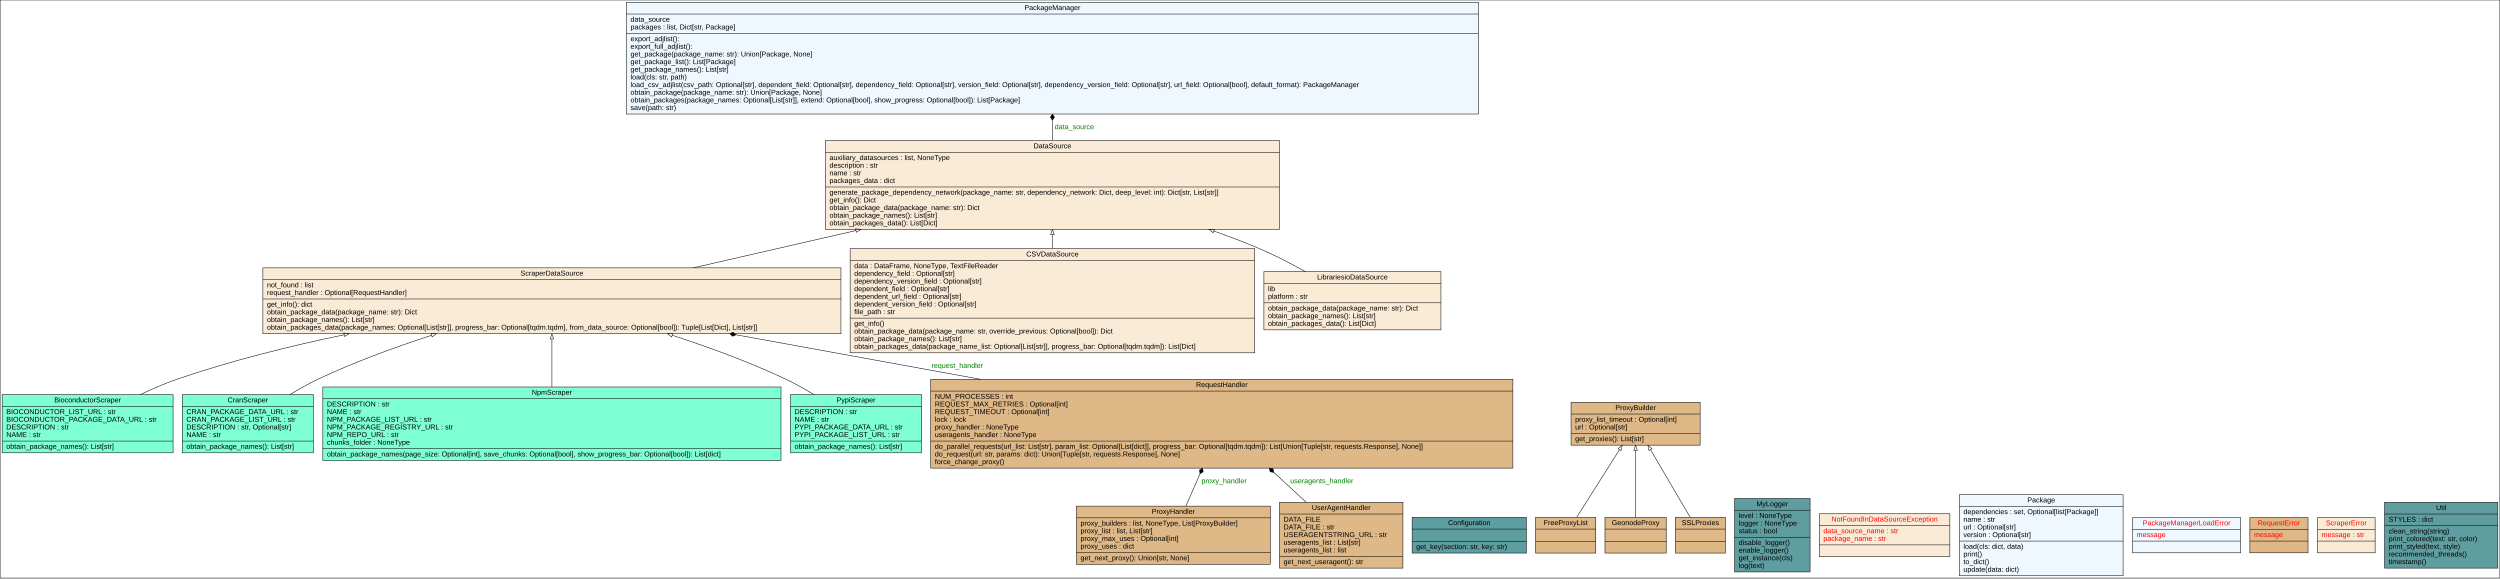
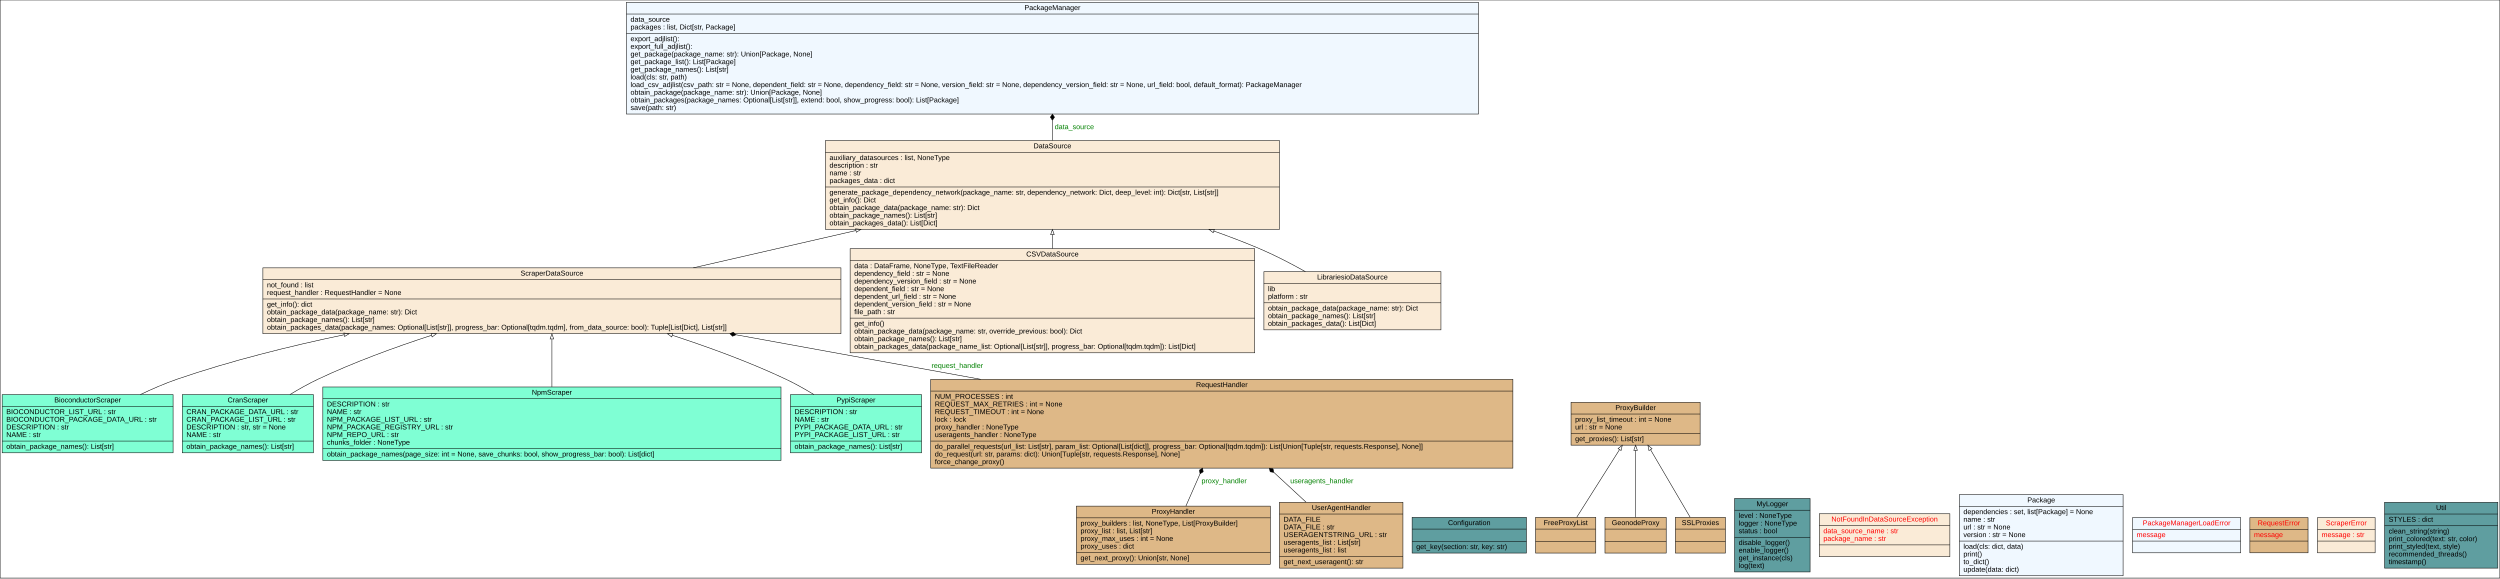
<svg xmlns="http://www.w3.org/2000/svg" width="4900pt" height="1133pt" viewBox="0.00 0.00 4899.50 1133.00">
  <g id="graph0" class="graph" transform="scale(1 1) rotate(0) translate(4 1129)">
    <polygon fill="white" stroke="black" points="-4,4 -4,-1129 4895.5,-1129 4895.5,4 -4,4" />
    <g id="node1" class="node">
      <polygon fill="aquamarine" stroke="black" points="0,-241.5 0,-355.5 335,-355.5 335,-241.5 0,-241.5" />
      <text text-anchor="middle" x="167.5" y="-340.3" font-family="arial" font-size="14.00">BioconductorScraper</text>
      <polyline fill="none" stroke="black" points="0,-332.5 335,-332.5 " />
      <text text-anchor="start" x="8" y="-317.3" font-family="arial" font-size="14.00">BIOCONDUCTOR_LIST_URL : str</text>
      <text text-anchor="start" x="8" y="-302.3" font-family="arial" font-size="14.00">BIOCONDUCTOR_PACKAGE_DATA_URL : str</text>
      <text text-anchor="start" x="8" y="-287.3" font-family="arial" font-size="14.00">DESCRIPTION : str</text>
      <text text-anchor="start" x="8" y="-272.3" font-family="arial" font-size="14.00">NAME : str</text>
      <polyline fill="none" stroke="black" points="0,-264.5 335,-264.5 " />
      <text text-anchor="start" x="8" y="-249.3" font-family="arial" font-size="14.00">obtain_package_names(): List[str]</text>
    </g>
    <g id="node21" class="node">
      <polygon fill="antiquewhite" stroke="black" points="511,-475 511,-604 1644,-604 1644,-475 511,-475" />
      <text text-anchor="middle" x="1077.5" y="-588.8" font-family="arial" font-size="14.00">ScraperDataSource</text>
      <polyline fill="none" stroke="black" points="511,-581 1644,-581 " />
      <text text-anchor="start" x="519" y="-565.8" font-family="arial" font-size="14.00">not_found : list</text>
-       <text text-anchor="start" x="519" y="-550.8" font-family="arial" font-size="14.00">request_handler : Optional[RequestHandler]</text>
+       <text text-anchor="start" x="519" y="-550.8" font-family="arial" font-size="14.00">request_handler : RequestHandler = None</text>
      <polyline fill="none" stroke="black" points="511,-543 1644,-543 " />
      <text text-anchor="start" x="519" y="-527.8" font-family="arial" font-size="14.00">get_info(): dict</text>
      <text text-anchor="start" x="519" y="-512.8" font-family="arial" font-size="14.00">obtain_package_data(package_name: str): Dict</text>
      <text text-anchor="start" x="519" y="-497.8" font-family="arial" font-size="14.00">obtain_package_names(): List[str]</text>
-       <text text-anchor="start" x="519" y="-482.8" font-family="arial" font-size="14.00">obtain_packages_data(package_names: Optional[List[str]], progress_bar: Optional[tqdm.tqdm], from_data_source: Optional[bool]): Tuple[List[Dict], List[str]]</text>
+       <text text-anchor="start" x="519" y="-482.8" font-family="arial" font-size="14.00">obtain_packages_data(package_names: Optional[List[str]], progress_bar: Optional[tqdm.tqdm], from_data_source: bool): Tuple[List[Dict], List[str]]</text>
    </g>
    <g id="edge3" class="edge">
      <path fill="none" stroke="black" d="M270.82,-355.64C294.24,-366.85 319.35,-377.71 343.5,-386 447.35,-421.67 562.47,-450.39 670.15,-472.87" />
      <polygon fill="none" stroke="black" points="669.71,-476.35 680.21,-474.96 671.13,-469.5 669.71,-476.35" />
    </g>
    <g id="node2" class="node">
      <polygon fill="antiquewhite" stroke="black" points="1662,-437.5 1662,-641.5 2455,-641.5 2455,-437.5 1662,-437.5" />
      <text text-anchor="middle" x="2058.5" y="-626.3" font-family="arial" font-size="14.00">CSVDataSource</text>
      <polyline fill="none" stroke="black" points="1662,-618.5 2455,-618.5 " />
      <text text-anchor="start" x="1670" y="-603.3" font-family="arial" font-size="14.00">data : DataFrame, NoneType, TextFileReader</text>
-       <text text-anchor="start" x="1670" y="-588.3" font-family="arial" font-size="14.00">dependency_field : Optional[str]</text>
-       <text text-anchor="start" x="1670" y="-573.3" font-family="arial" font-size="14.00">dependency_version_field : Optional[str]</text>
-       <text text-anchor="start" x="1670" y="-558.3" font-family="arial" font-size="14.00">dependent_field : Optional[str]</text>
-       <text text-anchor="start" x="1670" y="-543.3" font-family="arial" font-size="14.00">dependent_url_field : Optional[str]</text>
-       <text text-anchor="start" x="1670" y="-528.3" font-family="arial" font-size="14.00">dependent_version_field : Optional[str]</text>
+       <text text-anchor="start" x="1670" y="-588.3" font-family="arial" font-size="14.00">dependency_field : str = None</text>
+       <text text-anchor="start" x="1670" y="-573.3" font-family="arial" font-size="14.00">dependency_version_field : str = None</text>
+       <text text-anchor="start" x="1670" y="-558.3" font-family="arial" font-size="14.00">dependent_field : str = None</text>
+       <text text-anchor="start" x="1670" y="-543.3" font-family="arial" font-size="14.00">dependent_url_field : str = None</text>
+       <text text-anchor="start" x="1670" y="-528.3" font-family="arial" font-size="14.00">dependent_version_field : str = None</text>
      <text text-anchor="start" x="1670" y="-513.3" font-family="arial" font-size="14.00">file_path : str</text>
      <polyline fill="none" stroke="black" points="1662,-505.5 2455,-505.5 " />
      <text text-anchor="start" x="1670" y="-490.3" font-family="arial" font-size="14.00">get_info()</text>
-       <text text-anchor="start" x="1670" y="-475.3" font-family="arial" font-size="14.00">obtain_package_data(package_name: str, override_previous: Optional[bool]): Dict</text>
+       <text text-anchor="start" x="1670" y="-475.3" font-family="arial" font-size="14.00">obtain_package_data(package_name: str, override_previous: bool): Dict</text>
      <text text-anchor="start" x="1670" y="-460.3" font-family="arial" font-size="14.00">obtain_package_names(): List[str]</text>
      <text text-anchor="start" x="1670" y="-445.3" font-family="arial" font-size="14.00">obtain_packages_data(package_name_list: Optional[List[str]], progress_bar: Optional[tqdm.tqdm]): List[Dict]</text>
    </g>
    <g id="node5" class="node">
      <polygon fill="antiquewhite" stroke="black" points="1613.5,-679.5 1613.5,-853.5 2503.5,-853.5 2503.5,-679.5 1613.5,-679.5" />
      <text text-anchor="middle" x="2058.5" y="-838.3" font-family="arial" font-size="14.00">DataSource</text>
      <polyline fill="none" stroke="black" points="1613.5,-830.5 2503.5,-830.5 " />
      <text text-anchor="start" x="1621.5" y="-815.3" font-family="arial" font-size="14.00">auxiliary_datasources : list, NoneType</text>
      <text text-anchor="start" x="1621.5" y="-800.3" font-family="arial" font-size="14.00">description : str</text>
      <text text-anchor="start" x="1621.5" y="-785.3" font-family="arial" font-size="14.00">name : str</text>
      <text text-anchor="start" x="1621.5" y="-770.3" font-family="arial" font-size="14.00">packages_data : dict</text>
      <polyline fill="none" stroke="black" points="1613.5,-762.5 2503.5,-762.5 " />
      <text text-anchor="start" x="1621.5" y="-747.3" font-family="arial" font-size="14.00">generate_package_dependency_network(package_name: str, dependency_network: Dict, deep_level: int): Dict[str, List[str]]</text>
      <text text-anchor="start" x="1621.5" y="-732.3" font-family="arial" font-size="14.00">get_info(): Dict</text>
      <text text-anchor="start" x="1621.5" y="-717.3" font-family="arial" font-size="14.00">obtain_package_data(package_name: str): Dict</text>
      <text text-anchor="start" x="1621.5" y="-702.3" font-family="arial" font-size="14.00">obtain_package_names(): List[str]</text>
      <text text-anchor="start" x="1621.5" y="-687.3" font-family="arial" font-size="14.00">obtain_packages_data(): List[Dict]</text>
    </g>
    <g id="edge1" class="edge">
      <path fill="none" stroke="black" d="M2058.5,-641.81C2058.5,-650.88 2058.5,-660.04 2058.5,-669.07" />
      <polygon fill="none" stroke="black" points="2055,-669.19 2058.5,-679.19 2062,-669.19 2055,-669.19" />
    </g>
    <g id="node3" class="node">
      <polygon fill="cadetblue" stroke="black" points="2763.5,-45 2763.5,-115 2987.5,-115 2987.5,-45 2763.5,-45" />
      <text text-anchor="middle" x="2875.5" y="-99.8" font-family="arial" font-size="14.00">Configuration</text>
      <polyline fill="none" stroke="black" points="2763.5,-92 2987.5,-92 " />
      <polyline fill="none" stroke="black" points="2763.5,-68 2987.5,-68 " />
      <text text-anchor="start" x="2771.5" y="-52.8" font-family="arial" font-size="14.00">get_key(section: str, key: str)</text>
    </g>
    <g id="node4" class="node">
      <polygon fill="aquamarine" stroke="black" points="353,-241.5 353,-355.5 610,-355.5 610,-241.5 353,-241.5" />
      <text text-anchor="middle" x="481.5" y="-340.3" font-family="arial" font-size="14.00">CranScraper</text>
      <polyline fill="none" stroke="black" points="353,-332.5 610,-332.5 " />
      <text text-anchor="start" x="361" y="-317.3" font-family="arial" font-size="14.00">CRAN_PACKAGE_DATA_URL : str</text>
      <text text-anchor="start" x="361" y="-302.3" font-family="arial" font-size="14.00">CRAN_PACKAGE_LIST_URL : str</text>
-       <text text-anchor="start" x="361" y="-287.3" font-family="arial" font-size="14.00">DESCRIPTION : str, Optional[str]</text>
+       <text text-anchor="start" x="361" y="-287.3" font-family="arial" font-size="14.00">DESCRIPTION : str, str = None</text>
      <text text-anchor="start" x="361" y="-272.3" font-family="arial" font-size="14.00">NAME : str</text>
      <polyline fill="none" stroke="black" points="353,-264.5 610,-264.5 " />
      <text text-anchor="start" x="361" y="-249.3" font-family="arial" font-size="14.00">obtain_package_names(): List[str]</text>
    </g>
    <g id="edge4" class="edge">
      <path fill="none" stroke="black" d="M563.98,-355.64C581.85,-366.53 600.96,-377.26 619.5,-386 689.59,-419.06 768.81,-448.13 841.41,-471.78" />
      <polygon fill="none" stroke="black" points="840.56,-475.19 851.15,-474.94 842.71,-468.53 840.56,-475.19" />
    </g>
    <g id="node13" class="node">
      <polygon fill="aliceblue" stroke="black" points="1223.5,-905.5 1223.5,-1124.5 2893.5,-1124.5 2893.5,-905.5 1223.5,-905.5" />
      <text text-anchor="middle" x="2058.5" y="-1109.3" font-family="arial" font-size="14.00">PackageManager</text>
      <polyline fill="none" stroke="black" points="1223.5,-1101.5 2893.5,-1101.5 " />
      <text text-anchor="start" x="1231.5" y="-1086.3" font-family="arial" font-size="14.00">data_source</text>
      <text text-anchor="start" x="1231.5" y="-1071.3" font-family="arial" font-size="14.00">packages : list, Dict[str, Package]</text>
      <polyline fill="none" stroke="black" points="1223.5,-1063.5 2893.5,-1063.5 " />
      <text text-anchor="start" x="1231.5" y="-1048.3" font-family="arial" font-size="14.00">export_adjlist(): </text>
      <text text-anchor="start" x="1231.5" y="-1033.3" font-family="arial" font-size="14.00">export_full_adjlist(): </text>
      <text text-anchor="start" x="1231.5" y="-1018.3" font-family="arial" font-size="14.00">get_package(package_name: str): Union[Package, None]</text>
      <text text-anchor="start" x="1231.5" y="-1003.3" font-family="arial" font-size="14.00">get_package_list(): List[Package]</text>
      <text text-anchor="start" x="1231.5" y="-988.3" font-family="arial" font-size="14.00">get_package_names(): List[str]</text>
      <text text-anchor="start" x="1231.5" y="-973.3" font-family="arial" font-size="14.00">load(cls: str, path)</text>
-       <text text-anchor="start" x="1231.5" y="-958.3" font-family="arial" font-size="14.00">load_csv_adjlist(csv_path: Optional[str], dependent_field: Optional[str], dependency_field: Optional[str], version_field: Optional[str], dependency_version_field: Optional[str], url_field: Optional[bool], default_format): PackageManager</text>
+       <text text-anchor="start" x="1231.5" y="-958.3" font-family="arial" font-size="14.00">load_csv_adjlist(csv_path: str = None, dependent_field: str = None, dependency_field: str = None, version_field: str = None, dependency_version_field: str = None, url_field: bool, default_format): PackageManager</text>
      <text text-anchor="start" x="1231.5" y="-943.3" font-family="arial" font-size="14.00">obtain_package(package_name: str): Union[Package, None]</text>
-       <text text-anchor="start" x="1231.5" y="-928.3" font-family="arial" font-size="14.00">obtain_packages(package_names: Optional[List[str]], extend: Optional[bool], show_progress: Optional[bool]): List[Package]</text>
+       <text text-anchor="start" x="1231.5" y="-928.3" font-family="arial" font-size="14.00">obtain_packages(package_names: Optional[List[str]], extend: bool, show_progress: bool): List[Package]</text>
      <text text-anchor="start" x="1231.5" y="-913.3" font-family="arial" font-size="14.00">save(path: str)</text>
    </g>
    <g id="edge11" class="edge">
      <path fill="none" stroke="black" d="M2058.5,-853.71C2058.5,-866.47 2058.5,-879.81 2058.5,-893.11" />
      <polygon fill="black" stroke="black" points="2058.5,-893.3 2062.5,-899.3 2058.5,-905.3 2054.5,-899.3 2058.5,-893.3" />
      <text text-anchor="middle" x="2101.5" y="-875.8" font-family="arial" font-size="14.00" fill="green">data_source</text>
    </g>
    <g id="node6" class="node">
      <polygon fill="burlywood" stroke="black" points="3005.5,-45 3005.5,-115 3123.5,-115 3123.5,-45 3005.5,-45" />
      <text text-anchor="middle" x="3064.5" y="-99.8" font-family="arial" font-size="14.00">FreeProxyList</text>
      <polyline fill="none" stroke="black" points="3005.5,-92 3123.5,-92 " />
      <polyline fill="none" stroke="black" points="3005.5,-68 3123.5,-68 " />
      <text text-anchor="middle" x="3064.5" y="-52.8" font-family="arial" font-size="14.00"> </text>
    </g>
    <g id="node15" class="node">
      <polygon fill="burlywood" stroke="black" points="3075,-256.5 3075,-340.5 3328,-340.5 3328,-256.5 3075,-256.5" />
      <text text-anchor="middle" x="3201.5" y="-325.3" font-family="arial" font-size="14.00">ProxyBuilder</text>
      <polyline fill="none" stroke="black" points="3075,-317.5 3328,-317.5 " />
-       <text text-anchor="start" x="3083" y="-302.3" font-family="arial" font-size="14.00">proxy_list_timeout : Optional[int]</text>
-       <text text-anchor="start" x="3083" y="-287.3" font-family="arial" font-size="14.00">url : Optional[str]</text>
+       <text text-anchor="start" x="3083" y="-302.3" font-family="arial" font-size="14.00">proxy_list_timeout : int = None</text>
+       <text text-anchor="start" x="3083" y="-287.3" font-family="arial" font-size="14.00">url : str = None</text>
      <polyline fill="none" stroke="black" points="3075,-279.5 3328,-279.5 " />
      <text text-anchor="start" x="3083" y="-264.3" font-family="arial" font-size="14.00">get_proxies(): List[str]</text>
    </g>
    <g id="edge8" class="edge">
      <path fill="none" stroke="black" d="M3086.21,-115.31C3108.77,-150.96 3144.31,-207.12 3169.97,-247.67" />
      <polygon fill="none" stroke="black" points="3167.14,-249.75 3175.45,-256.33 3173.06,-246.01 3167.14,-249.75" />
    </g>
    <g id="node7" class="node">
      <polygon fill="burlywood" stroke="black" points="3141.5,-45 3141.5,-115 3261.5,-115 3261.5,-45 3141.5,-45" />
      <text text-anchor="middle" x="3201.5" y="-99.8" font-family="arial" font-size="14.00">GeonodeProxy</text>
      <polyline fill="none" stroke="black" points="3141.5,-92 3261.5,-92 " />
      <polyline fill="none" stroke="black" points="3141.5,-68 3261.5,-68 " />
      <text text-anchor="middle" x="3201.5" y="-52.8" font-family="arial" font-size="14.00"> </text>
    </g>
    <g id="edge9" class="edge">
      <path fill="none" stroke="black" d="M3201.5,-115.31C3201.5,-150.51 3201.5,-205.71 3201.5,-246.13" />
      <polygon fill="none" stroke="black" points="3198,-246.33 3201.5,-256.33 3205,-246.33 3198,-246.33" />
    </g>
    <g id="node8" class="node">
      <polygon fill="antiquewhite" stroke="black" points="2473,-482.5 2473,-596.5 2820,-596.5 2820,-482.5 2473,-482.5" />
      <text text-anchor="middle" x="2646.5" y="-581.3" font-family="arial" font-size="14.00">LibrariesioDataSource</text>
      <polyline fill="none" stroke="black" points="2473,-573.5 2820,-573.5 " />
      <text text-anchor="start" x="2481" y="-558.3" font-family="arial" font-size="14.00">lib</text>
      <text text-anchor="start" x="2481" y="-543.3" font-family="arial" font-size="14.00">platform : str</text>
      <polyline fill="none" stroke="black" points="2473,-535.5 2820,-535.5 " />
      <text text-anchor="start" x="2481" y="-520.3" font-family="arial" font-size="14.00">obtain_package_data(package_name: str): Dict</text>
      <text text-anchor="start" x="2481" y="-505.3" font-family="arial" font-size="14.00">obtain_package_names(): List[str]</text>
      <text text-anchor="start" x="2481" y="-490.3" font-family="arial" font-size="14.00">obtain_packages_data(): List[Dict]</text>
    </g>
    <g id="edge2" class="edge">
      <path fill="none" stroke="black" d="M2554.36,-596.55C2525.86,-612.53 2493.94,-629.09 2463.5,-642 2435.18,-654.01 2405.3,-665.4 2375.12,-676.04" />
      <polygon fill="none" stroke="black" points="2373.6,-672.86 2365.32,-679.47 2375.91,-679.47 2373.6,-672.86" />
    </g>
    <g id="node9" class="node">
      <polygon fill="cadetblue" stroke="black" points="3395.5,-8 3395.5,-152 3543.5,-152 3543.5,-8 3395.5,-8" />
      <text text-anchor="middle" x="3469.5" y="-136.8" font-family="arial" font-size="14.00">MyLogger</text>
      <polyline fill="none" stroke="black" points="3395.5,-129 3543.5,-129 " />
      <text text-anchor="start" x="3403.5" y="-113.8" font-family="arial" font-size="14.00">level : NoneType</text>
      <text text-anchor="start" x="3403.5" y="-98.8" font-family="arial" font-size="14.00">logger : NoneType</text>
      <text text-anchor="start" x="3403.5" y="-83.8" font-family="arial" font-size="14.00">status : bool</text>
      <polyline fill="none" stroke="black" points="3395.5,-76 3543.5,-76 " />
      <text text-anchor="start" x="3403.5" y="-60.8" font-family="arial" font-size="14.00">disable_logger()</text>
      <text text-anchor="start" x="3403.5" y="-45.8" font-family="arial" font-size="14.00">enable_logger()</text>
      <text text-anchor="start" x="3403.5" y="-30.8" font-family="arial" font-size="14.00">get_instance(cls)</text>
      <text text-anchor="start" x="3403.5" y="-15.8" font-family="arial" font-size="14.00">log(text)</text>
    </g>
    <g id="node10" class="node">
      <polygon fill="antiquewhite" stroke="black" points="3561.5,-38 3561.5,-122 3817.5,-122 3817.5,-38 3561.5,-38" />
      <text text-anchor="middle" x="3689.5" y="-106.8" font-family="arial" font-size="14.00" fill="red">NotFoundInDataSourceException</text>
      <polyline fill="none" stroke="black" points="3561.5,-99 3817.5,-99 " />
      <text text-anchor="start" x="3569.5" y="-83.8" font-family="arial" font-size="14.00" fill="red">data_source_name : str</text>
      <text text-anchor="start" x="3569.5" y="-68.8" font-family="arial" font-size="14.00" fill="red">package_name : str</text>
      <polyline fill="none" stroke="black" points="3561.5,-61 3817.5,-61 " />
      <text text-anchor="middle" x="3689.5" y="-45.8" font-family="arial" font-size="14.00" fill="red"> </text>
    </g>
    <g id="node11" class="node">
      <polygon fill="aquamarine" stroke="black" points="628.5,-226.5 628.5,-370.5 1526.5,-370.5 1526.5,-226.5 628.5,-226.5" />
      <text text-anchor="middle" x="1077.5" y="-355.3" font-family="arial" font-size="14.00">NpmScraper</text>
      <polyline fill="none" stroke="black" points="628.5,-347.5 1526.5,-347.5 " />
      <text text-anchor="start" x="636.5" y="-332.3" font-family="arial" font-size="14.00">DESCRIPTION : str</text>
      <text text-anchor="start" x="636.5" y="-317.3" font-family="arial" font-size="14.00">NAME : str</text>
      <text text-anchor="start" x="636.5" y="-302.3" font-family="arial" font-size="14.00">NPM_PACKAGE_LIST_URL : str</text>
      <text text-anchor="start" x="636.5" y="-287.3" font-family="arial" font-size="14.00">NPM_PACKAGE_REGISTRY_URL : str</text>
      <text text-anchor="start" x="636.5" y="-272.3" font-family="arial" font-size="14.00">NPM_REPO_URL : str</text>
      <text text-anchor="start" x="636.5" y="-257.3" font-family="arial" font-size="14.00">chunks_folder : NoneType</text>
      <polyline fill="none" stroke="black" points="628.5,-249.5 1526.5,-249.5 " />
-       <text text-anchor="start" x="636.5" y="-234.3" font-family="arial" font-size="14.00">obtain_package_names(page_size: Optional[int], save_chunks: Optional[bool], show_progress_bar: Optional[bool]): List[dict]</text>
+       <text text-anchor="start" x="636.5" y="-234.3" font-family="arial" font-size="14.00">obtain_package_names(page_size: int = None, save_chunks: bool, show_progress_bar: bool): List[dict]</text>
    </g>
    <g id="edge5" class="edge">
      <path fill="none" stroke="black" d="M1077.5,-370.56C1077.5,-400.1 1077.5,-434.4 1077.5,-464.26" />
      <polygon fill="none" stroke="black" points="1074,-464.63 1077.5,-474.63 1081,-464.63 1074,-464.63" />
    </g>
    <g id="node12" class="node">
      <polygon fill="aliceblue" stroke="black" points="3836,-0.5 3836,-159.5 4157,-159.5 4157,-0.5 3836,-0.5" />
      <text text-anchor="middle" x="3996.5" y="-144.3" font-family="arial" font-size="14.00">Package</text>
      <polyline fill="none" stroke="black" points="3836,-136.5 4157,-136.5 " />
-       <text text-anchor="start" x="3844" y="-121.3" font-family="arial" font-size="14.00">dependencies : set, Optional[list[Package]]</text>
+       <text text-anchor="start" x="3844" y="-121.3" font-family="arial" font-size="14.00">dependencies : set, list[Package] = None</text>
      <text text-anchor="start" x="3844" y="-106.3" font-family="arial" font-size="14.00">name : str</text>
-       <text text-anchor="start" x="3844" y="-91.3" font-family="arial" font-size="14.00">url : Optional[str]</text>
-       <text text-anchor="start" x="3844" y="-76.3" font-family="arial" font-size="14.00">version : Optional[str]</text>
+       <text text-anchor="start" x="3844" y="-91.3" font-family="arial" font-size="14.00">url : str = None</text>
+       <text text-anchor="start" x="3844" y="-76.3" font-family="arial" font-size="14.00">version : str = None</text>
      <polyline fill="none" stroke="black" points="3836,-68.5 4157,-68.5 " />
      <text text-anchor="start" x="3844" y="-53.3" font-family="arial" font-size="14.00">load(cls: dict, data)</text>
      <text text-anchor="start" x="3844" y="-38.3" font-family="arial" font-size="14.00">print()</text>
      <text text-anchor="start" x="3844" y="-23.3" font-family="arial" font-size="14.00">to_dict()</text>
      <text text-anchor="start" x="3844" y="-8.3" font-family="arial" font-size="14.00">update(data: dict)</text>
    </g>
    <g id="node14" class="node">
      <polygon fill="aliceblue" stroke="black" points="4175.5,-45.5 4175.5,-114.5 4387.5,-114.5 4387.5,-45.5 4175.5,-45.5" />
      <text text-anchor="middle" x="4281.5" y="-99.3" font-family="arial" font-size="14.00" fill="red">PackageManagerLoadError</text>
      <polyline fill="none" stroke="black" points="4175.5,-91.5 4387.5,-91.5 " />
      <text text-anchor="start" x="4183.5" y="-76.3" font-family="arial" font-size="14.00" fill="red">message</text>
      <polyline fill="none" stroke="black" points="4175.5,-68.5 4387.5,-68.5 " />
      <text text-anchor="middle" x="4281.5" y="-53.3" font-family="arial" font-size="14.00" fill="red"> </text>
    </g>
    <g id="node16" class="node">
      <polygon fill="burlywood" stroke="black" points="2105.5,-23 2105.5,-137 2485.5,-137 2485.5,-23 2105.5,-23" />
      <text text-anchor="middle" x="2295.5" y="-121.8" font-family="arial" font-size="14.00">ProxyHandler</text>
      <polyline fill="none" stroke="black" points="2105.5,-114 2485.5,-114 " />
      <text text-anchor="start" x="2113.5" y="-98.8" font-family="arial" font-size="14.00">proxy_builders : list, NoneType, List[ProxyBuilder]</text>
      <text text-anchor="start" x="2113.5" y="-83.8" font-family="arial" font-size="14.00">proxy_list : list, List[str]</text>
-       <text text-anchor="start" x="2113.5" y="-68.8" font-family="arial" font-size="14.00">proxy_max_uses : Optional[int]</text>
+       <text text-anchor="start" x="2113.5" y="-68.8" font-family="arial" font-size="14.00">proxy_max_uses : int = None</text>
      <text text-anchor="start" x="2113.5" y="-53.8" font-family="arial" font-size="14.00">proxy_uses : dict</text>
      <polyline fill="none" stroke="black" points="2105.5,-46 2485.5,-46 " />
      <text text-anchor="start" x="2113.5" y="-30.8" font-family="arial" font-size="14.00">get_next_proxy(): Union[str, None]</text>
    </g>
    <g id="node19" class="node">
      <polygon fill="burlywood" stroke="black" points="1820,-211.5 1820,-385.5 2961,-385.5 2961,-211.5 1820,-211.5" />
      <text text-anchor="middle" x="2390.5" y="-370.3" font-family="arial" font-size="14.00">RequestHandler</text>
      <polyline fill="none" stroke="black" points="1820,-362.5 2961,-362.5 " />
      <text text-anchor="start" x="1828" y="-347.3" font-family="arial" font-size="14.00">NUM_PROCESSES : int</text>
-       <text text-anchor="start" x="1828" y="-332.3" font-family="arial" font-size="14.00">REQUEST_MAX_RETRIES : Optional[int]</text>
-       <text text-anchor="start" x="1828" y="-317.3" font-family="arial" font-size="14.00">REQUEST_TIMEOUT : Optional[int]</text>
+       <text text-anchor="start" x="1828" y="-332.3" font-family="arial" font-size="14.00">REQUEST_MAX_RETRIES : int = None</text>
+       <text text-anchor="start" x="1828" y="-317.3" font-family="arial" font-size="14.00">REQUEST_TIMEOUT : int = None</text>
      <text text-anchor="start" x="1828" y="-302.3" font-family="arial" font-size="14.00">lock : lock</text>
      <text text-anchor="start" x="1828" y="-287.3" font-family="arial" font-size="14.00">proxy_handler : NoneType</text>
      <text text-anchor="start" x="1828" y="-272.3" font-family="arial" font-size="14.00">useragents_handler : NoneType</text>
      <polyline fill="none" stroke="black" points="1820,-264.5 2961,-264.5 " />
      <text text-anchor="start" x="1828" y="-249.3" font-family="arial" font-size="14.00">do_parallel_requests(url_list: List[str], param_list: Optional[List[dict]], progress_bar: Optional[tqdm.tqdm]): List[Union[Tuple[str, requests.Response], None]]</text>
      <text text-anchor="start" x="1828" y="-234.3" font-family="arial" font-size="14.00">do_request(url: str, params: dict): Union[Tuple[str, requests.Response], None]</text>
      <text text-anchor="start" x="1828" y="-219.3" font-family="arial" font-size="14.00">force_change_proxy()</text>
    </g>
    <g id="edge12" class="edge">
      <path fill="none" stroke="black" d="M2320.09,-137.04C2328.56,-156.35 2338.32,-178.57 2347.81,-200.21" />
      <polygon fill="black" stroke="black" points="2347.92,-200.46 2353.99,-204.35 2352.74,-211.45 2346.67,-207.56 2347.92,-200.46" />
      <text text-anchor="middle" x="2395" y="-181.8" font-family="arial" font-size="14.00" fill="green">proxy_handler</text>
    </g>
    <g id="node17" class="node">
      <polygon fill="aquamarine" stroke="black" points="1545,-241.5 1545,-355.5 1802,-355.5 1802,-241.5 1545,-241.5" />
      <text text-anchor="middle" x="1673.5" y="-340.3" font-family="arial" font-size="14.00">PypiScraper</text>
      <polyline fill="none" stroke="black" points="1545,-332.5 1802,-332.5 " />
      <text text-anchor="start" x="1553" y="-317.3" font-family="arial" font-size="14.00">DESCRIPTION : str</text>
      <text text-anchor="start" x="1553" y="-302.3" font-family="arial" font-size="14.00">NAME : str</text>
      <text text-anchor="start" x="1553" y="-287.3" font-family="arial" font-size="14.00">PYPI_PACKAGE_DATA_URL : str</text>
      <text text-anchor="start" x="1553" y="-272.3" font-family="arial" font-size="14.00">PYPI_PACKAGE_LIST_URL : str</text>
      <polyline fill="none" stroke="black" points="1545,-264.5 1802,-264.5 " />
      <text text-anchor="start" x="1553" y="-249.3" font-family="arial" font-size="14.00">obtain_package_names(): List[str]</text>
    </g>
    <g id="edge6" class="edge">
      <path fill="none" stroke="black" d="M1591.02,-355.64C1573.15,-366.53 1554.04,-377.26 1535.5,-386 1465.41,-419.06 1386.19,-448.13 1313.59,-471.78" />
      <polygon fill="none" stroke="black" points="1312.29,-468.53 1303.85,-474.94 1314.44,-475.19 1312.29,-468.53" />
    </g>
    <g id="node18" class="node">
      <polygon fill="burlywood" stroke="black" points="4405.5,-45.5 4405.5,-114.5 4519.5,-114.5 4519.5,-45.5 4405.5,-45.5" />
      <text text-anchor="middle" x="4462.5" y="-99.3" font-family="arial" font-size="14.00" fill="red">RequestError</text>
      <polyline fill="none" stroke="black" points="4405.5,-91.5 4519.5,-91.5 " />
      <text text-anchor="start" x="4413.5" y="-76.3" font-family="arial" font-size="14.00" fill="red">message</text>
      <polyline fill="none" stroke="black" points="4405.5,-68.5 4519.5,-68.5 " />
      <text text-anchor="middle" x="4462.5" y="-53.3" font-family="arial" font-size="14.00" fill="red"> </text>
    </g>
    <g id="edge13" class="edge">
      <path fill="none" stroke="black" d="M1917.87,-385.53C1759.89,-414.29 1586.45,-445.86 1438.38,-472.81" />
      <polygon fill="black" stroke="black" points="1438.21,-472.84 1433.02,-477.85 1426.41,-474.99 1431.59,-469.98 1438.21,-472.84" />
      <text text-anchor="middle" x="1872" y="-407.8" font-family="arial" font-size="14.00" fill="green">request_handler</text>
    </g>
    <g id="node20" class="node">
      <polygon fill="burlywood" stroke="black" points="3279.5,-45 3279.5,-115 3377.5,-115 3377.5,-45 3279.5,-45" />
      <text text-anchor="middle" x="3328.5" y="-99.8" font-family="arial" font-size="14.00">SSLProxies</text>
      <polyline fill="none" stroke="black" points="3279.5,-92 3377.5,-92 " />
      <polyline fill="none" stroke="black" points="3279.5,-68 3377.5,-68 " />
      <text text-anchor="middle" x="3328.5" y="-52.8" font-family="arial" font-size="14.00"> </text>
    </g>
    <g id="edge10" class="edge">
      <path fill="none" stroke="black" d="M3308.38,-115.31C3287.46,-150.96 3254.51,-207.12 3230.73,-247.67" />
      <polygon fill="none" stroke="black" points="3227.69,-245.93 3225.65,-256.33 3233.73,-249.48 3227.69,-245.93" />
    </g>
    <g id="edge7" class="edge">
      <path fill="none" stroke="black" d="M1354.68,-604.07C1453.58,-626.76 1566.85,-652.74 1673.19,-677.13" />
      <polygon fill="none" stroke="black" points="1672.6,-680.58 1683.13,-679.41 1674.17,-673.76 1672.6,-680.58" />
    </g>
    <g id="node22" class="node">
      <polygon fill="antiquewhite" stroke="black" points="4538,-45.5 4538,-114.5 4651,-114.5 4651,-45.5 4538,-45.5" />
      <text text-anchor="middle" x="4594.5" y="-99.3" font-family="arial" font-size="14.00" fill="red">ScraperError</text>
      <polyline fill="none" stroke="black" points="4538,-91.5 4651,-91.5 " />
      <text text-anchor="start" x="4546" y="-76.3" font-family="arial" font-size="14.00" fill="red">message : str</text>
      <polyline fill="none" stroke="black" points="4538,-68.5 4651,-68.5 " />
      <text text-anchor="middle" x="4594.5" y="-53.3" font-family="arial" font-size="14.00" fill="red"> </text>
    </g>
    <g id="node23" class="node">
      <polygon fill="burlywood" stroke="black" points="2503.5,-15.5 2503.5,-144.5 2745.5,-144.5 2745.5,-15.5 2503.5,-15.5" />
      <text text-anchor="middle" x="2624.5" y="-129.3" font-family="arial" font-size="14.00">UserAgentHandler</text>
      <polyline fill="none" stroke="black" points="2503.5,-121.5 2745.5,-121.5 " />
      <text text-anchor="start" x="2511.5" y="-106.3" font-family="arial" font-size="14.00">DATA_FILE</text>
      <text text-anchor="start" x="2511.5" y="-91.3" font-family="arial" font-size="14.00">DATA_FILE : str</text>
      <text text-anchor="start" x="2511.5" y="-76.3" font-family="arial" font-size="14.00">USERAGENTSTRING_URL : str</text>
      <text text-anchor="start" x="2511.5" y="-61.3" font-family="arial" font-size="14.00">useragents_list : List[str]</text>
      <text text-anchor="start" x="2511.5" y="-46.3" font-family="arial" font-size="14.00">useragents_list : list</text>
      <polyline fill="none" stroke="black" points="2503.5,-38.5 2745.5,-38.5 " />
      <text text-anchor="start" x="2511.5" y="-23.3" font-family="arial" font-size="14.00">get_next_useragent(): str</text>
    </g>
    <g id="edge14" class="edge">
      <path fill="none" stroke="black" d="M2555.56,-144.79C2535.86,-163.01 2513.96,-183.27 2492.72,-202.93" />
      <polygon fill="black" stroke="black" points="2492.47,-203.15 2490.79,-210.16 2483.67,-211.3 2485.35,-204.29 2492.47,-203.15" />
      <text text-anchor="middle" x="2586.5" y="-181.8" font-family="arial" font-size="14.00" fill="green">useragents_handler</text>
    </g>
    <g id="node24" class="node">
      <polygon fill="cadetblue" stroke="black" points="4669.5,-15.5 4669.5,-144.5 4891.5,-144.5 4891.5,-15.5 4669.5,-15.5" />
      <text text-anchor="middle" x="4780.5" y="-129.3" font-family="arial" font-size="14.00">Util</text>
      <polyline fill="none" stroke="black" points="4669.5,-121.5 4891.5,-121.5 " />
      <text text-anchor="start" x="4677.5" y="-106.3" font-family="arial" font-size="14.00">STYLES : dict</text>
      <polyline fill="none" stroke="black" points="4669.5,-98.5 4891.5,-98.5 " />
      <text text-anchor="start" x="4677.5" y="-83.3" font-family="arial" font-size="14.00">clean_string(string)</text>
      <text text-anchor="start" x="4677.5" y="-68.3" font-family="arial" font-size="14.00">print_colored(text: str, color)</text>
      <text text-anchor="start" x="4677.5" y="-53.3" font-family="arial" font-size="14.00">print_styled(text, style)</text>
      <text text-anchor="start" x="4677.5" y="-38.3" font-family="arial" font-size="14.00">recommended_threads()</text>
      <text text-anchor="start" x="4677.5" y="-23.3" font-family="arial" font-size="14.00">timestamp()</text>
    </g>
  </g>
</svg>
